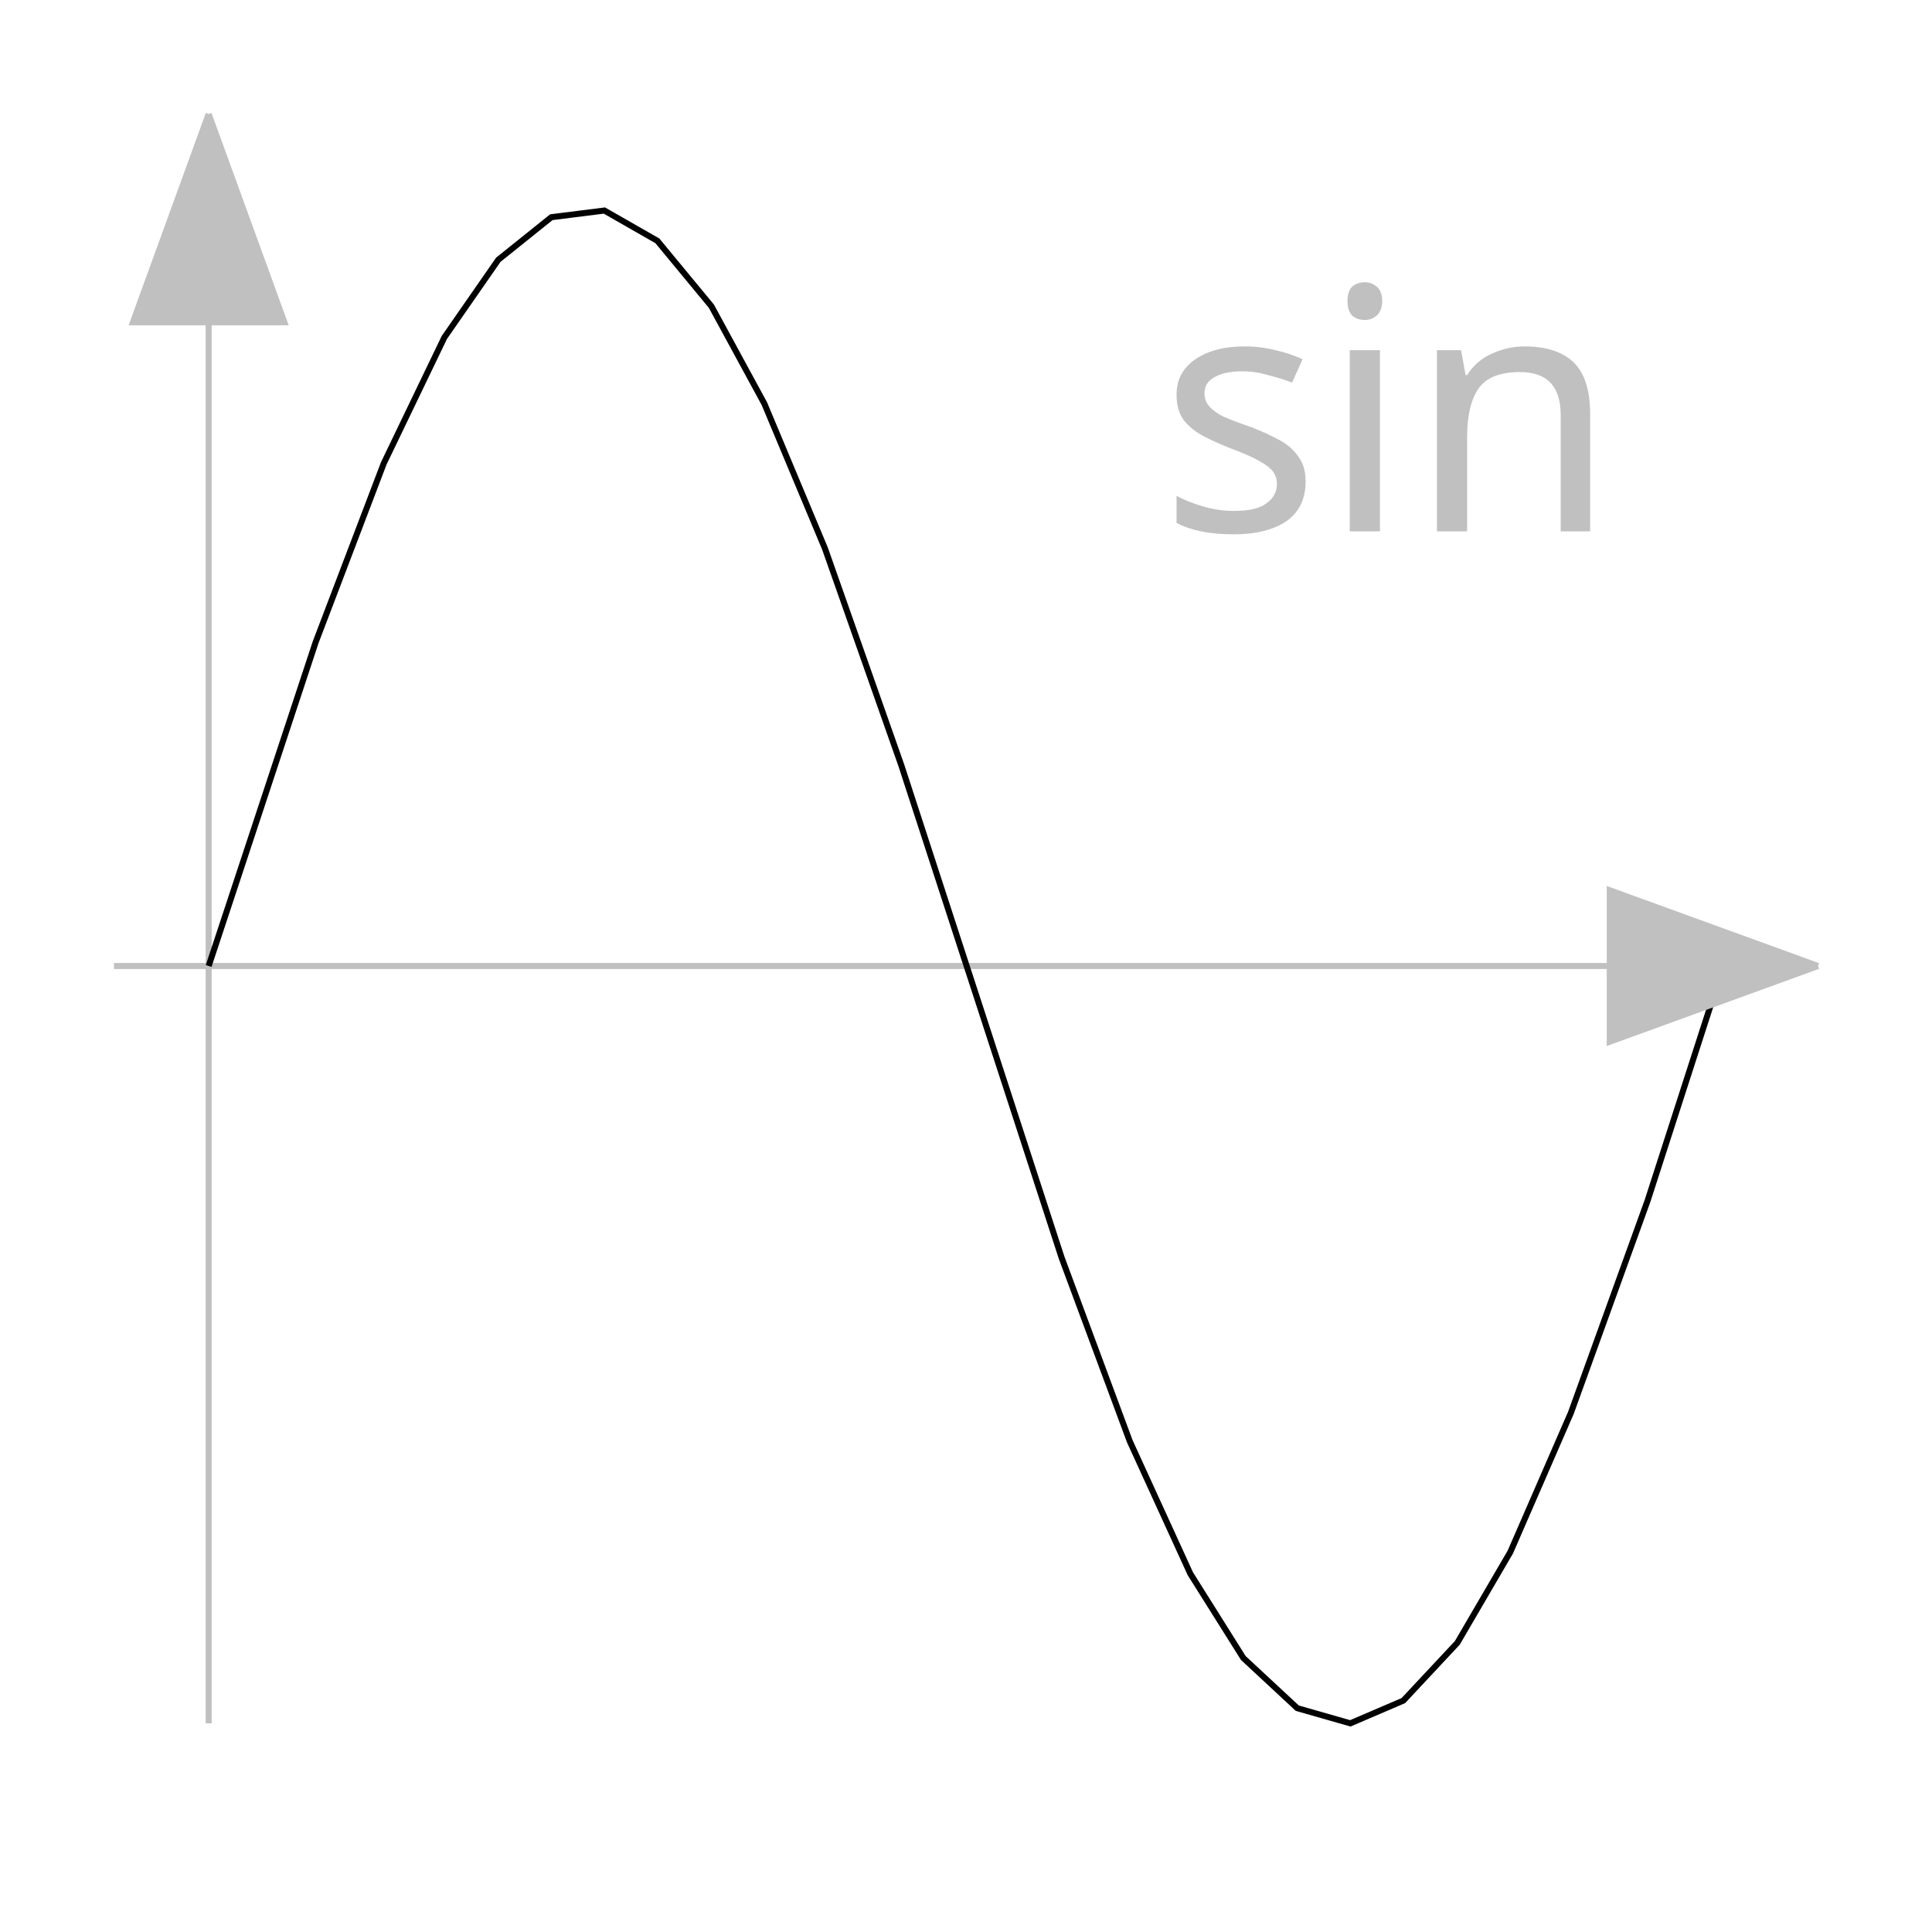
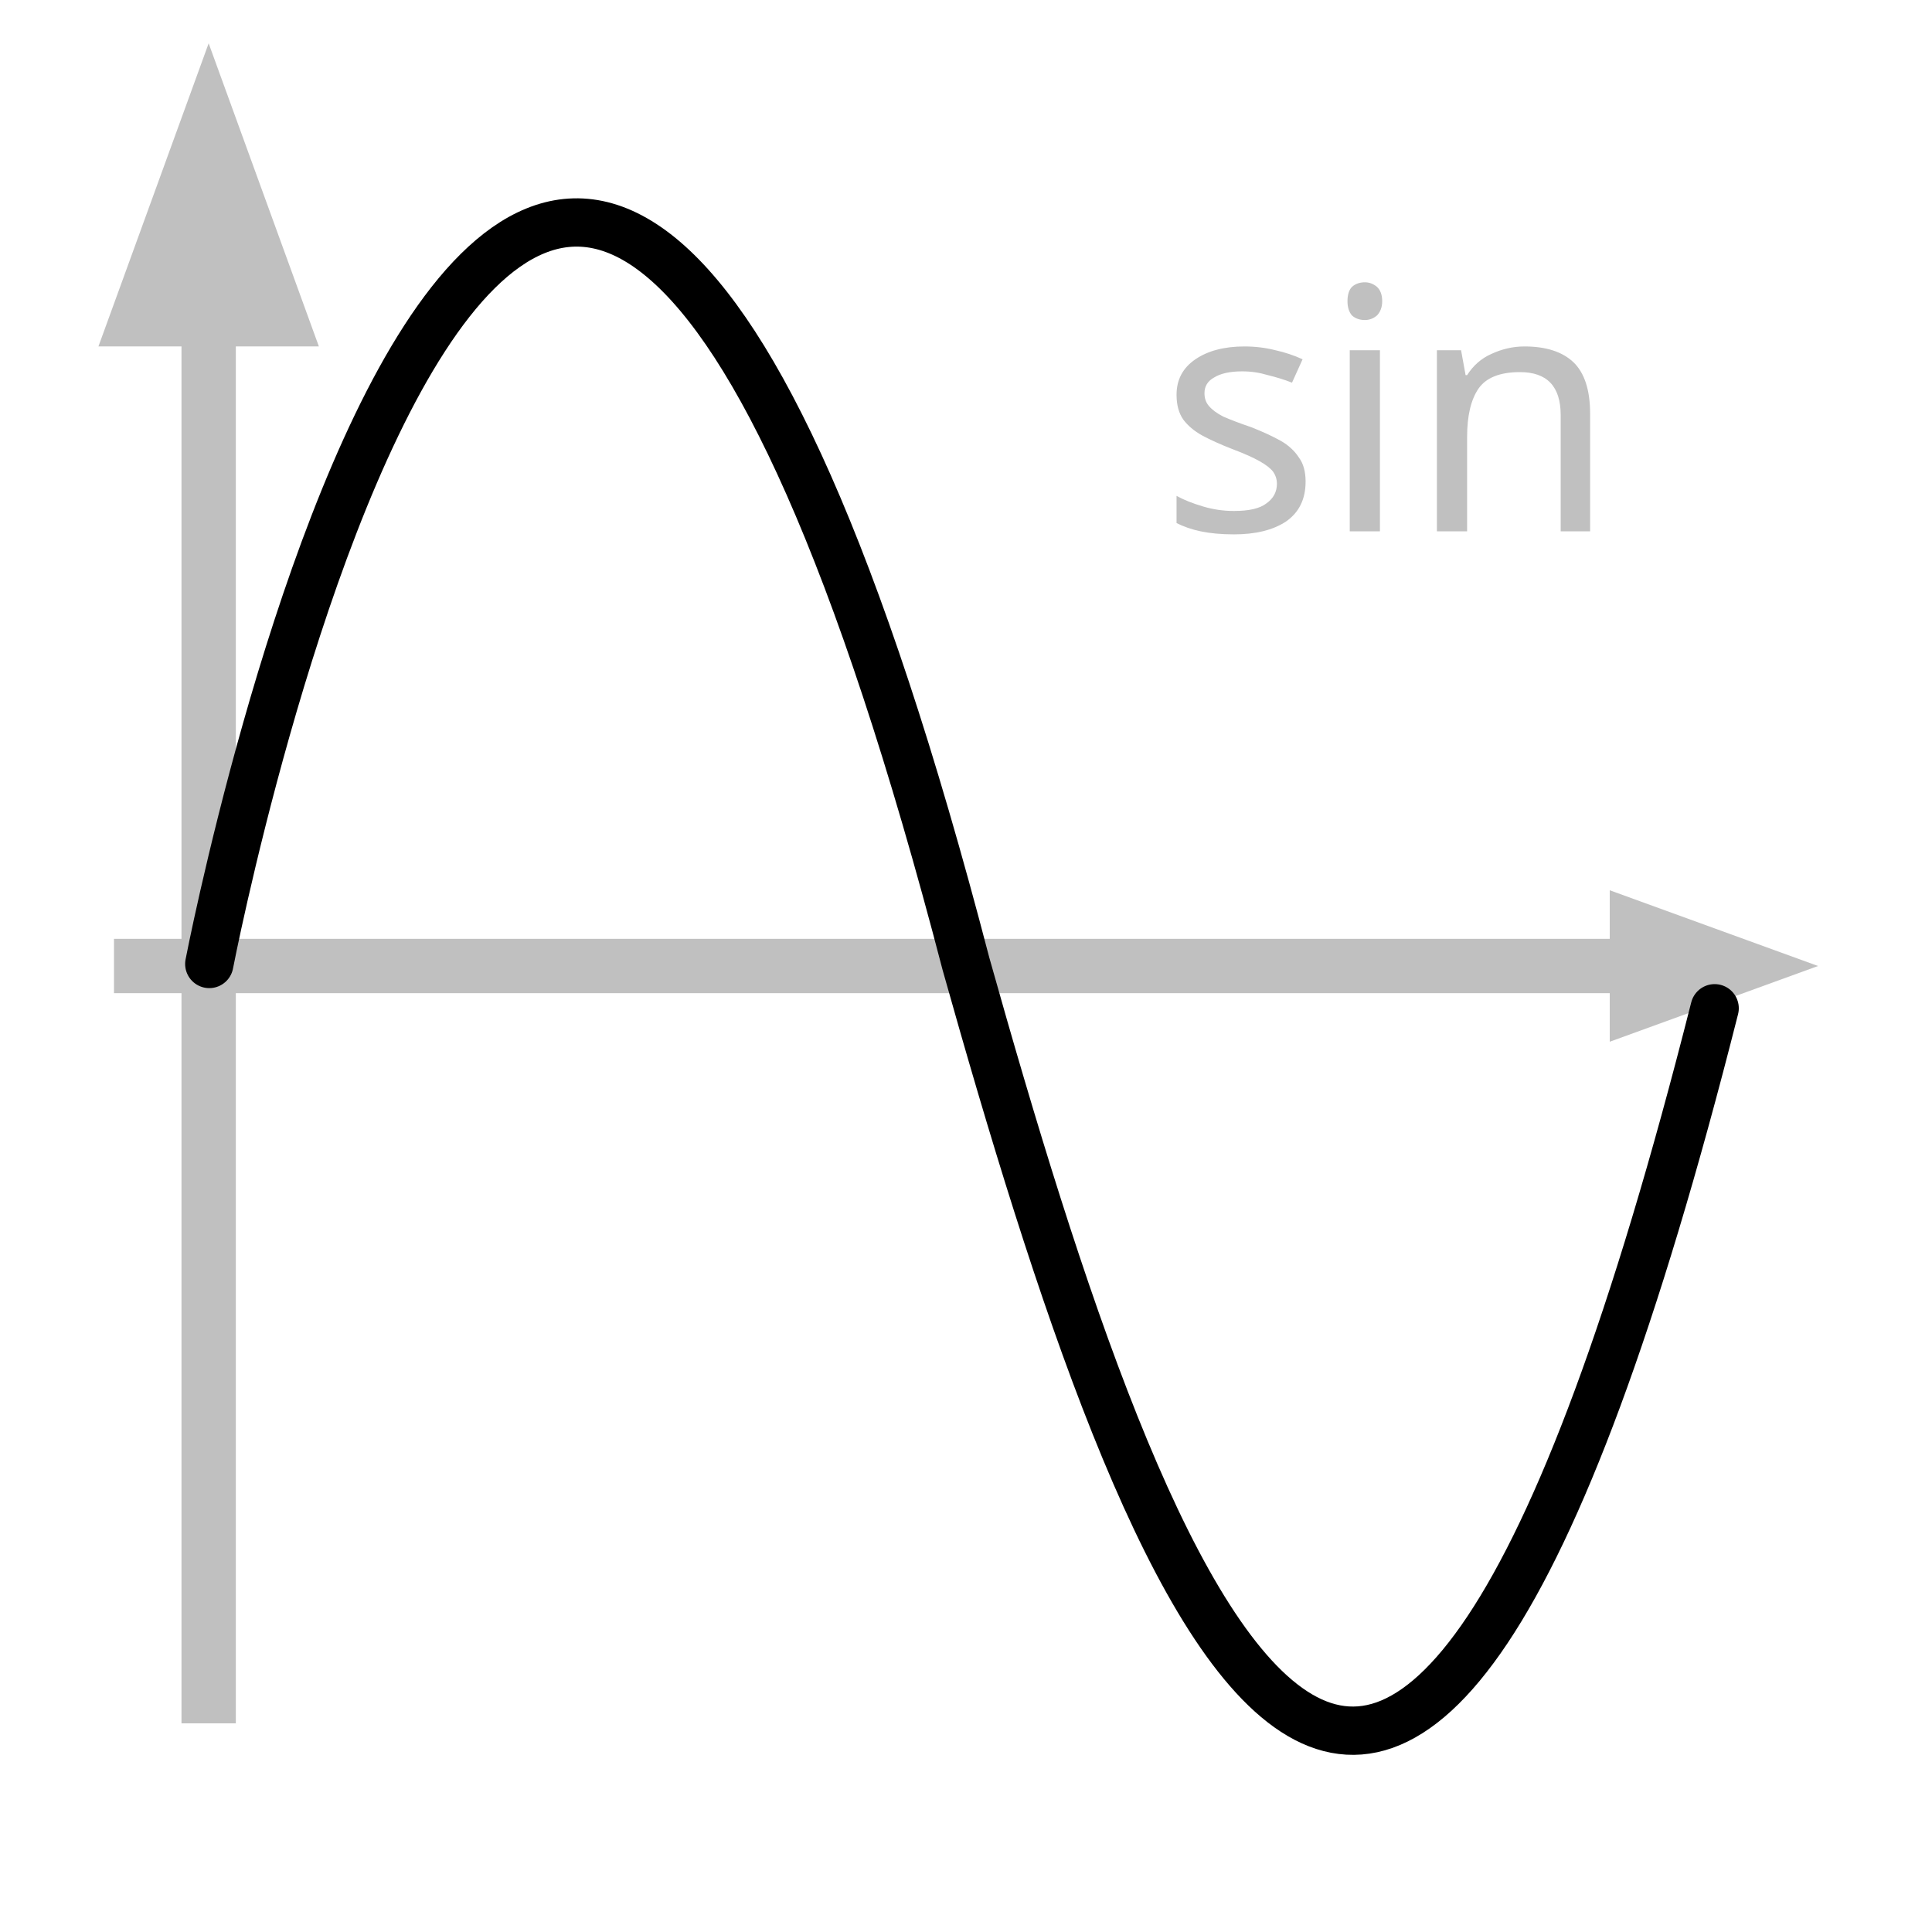
<svg xmlns="http://www.w3.org/2000/svg" version="1.1" id="Calque_1" x="0px" y="0px" width="40px" height="40px" viewBox="0 0 40 40" enable-background="new 0 0 40 40" xml:space="preserve">
-   <g>
-     <polygon fill="#C0C0C0" points="2.752,6.672 5.888,6.672 4.32,2.36  " />
-     <polyline fill="none" stroke="#C0C0C0" stroke-width="0.125" points="4.32,2.36 2.752,6.672 5.888,6.672 4.32,2.36  " />
-     <line fill="none" stroke="#C0C0C0" stroke-width="0.125" x1="4.32" y1="35.68" x2="4.32" y2="6.672" />
-     <line fill="none" stroke="#C0C0C0" stroke-width="0.125" x1="2.36" y1="20" x2="33.328" y2="20" />
-     <polyline fill="none" stroke="#000000" stroke-width="0.125" points="4.32,20 6.535,13.297 7.946,9.592 9.2,6.986 10.317,5.378    11.415,4.497 12.513,4.359 13.61,4.986 14.728,6.339 15.825,8.357 17.08,11.356 18.661,15.845 21.979,26.037 23.391,29.84    24.645,32.583 25.742,34.328 26.859,35.366 27.957,35.68 29.055,35.209 30.172,34.014 31.27,32.133 32.524,29.251 34.111,24.861    35.68,20  " />
-     <polygon fill="#C0C0C0" points="33.328,21.568 37.641,20 33.328,18.432  " />
-     <polyline fill="none" stroke="#C0C0C0" stroke-width="0.125" points="37.641,20 33.328,18.432 33.328,21.568 37.641,20  " />
-     <text transform="matrix(1 0 0 1 24 11)" fill="#C0C0C0" font-family="'ArialMT'" font-size="7">sin</text>
-   </g>
+   <polygon fill="#C0C0C0" stroke="#C0C0C0" points="2.752,6.672 5.888,6.672 4.32,2.36 " />
+   <line fill="none" stroke="#C0C0C0" stroke-width="1.125" x1="4.32" y1="35.68" x2="4.32" y2="6.672" />
+   <line fill="none" stroke="#C0C0C0" stroke-width="1.125" x1="2.36" y1="20" x2="33.328" y2="20" />
+   <polygon fill="#C0C0C0" points="33.328,21.568 37.641,20 33.328,18.432 " />
+   <text transform="matrix(1 0 0 1 23.9998 11.001)" fill="#C0C0C0" font-family="'Arial-BoldMT'" font-size="7">sin</text>
+   <path fill="none" stroke="#000000" stroke-linecap="round" d="M44.875,36.5" />
+   <path fill="none" stroke="#000000" stroke-linecap="round" d="M4.333,19.958c0,0,6.667-34.542,15.667,0  c3.792,13.5,8.833,27.25,15.5,0.917" />
</svg>
